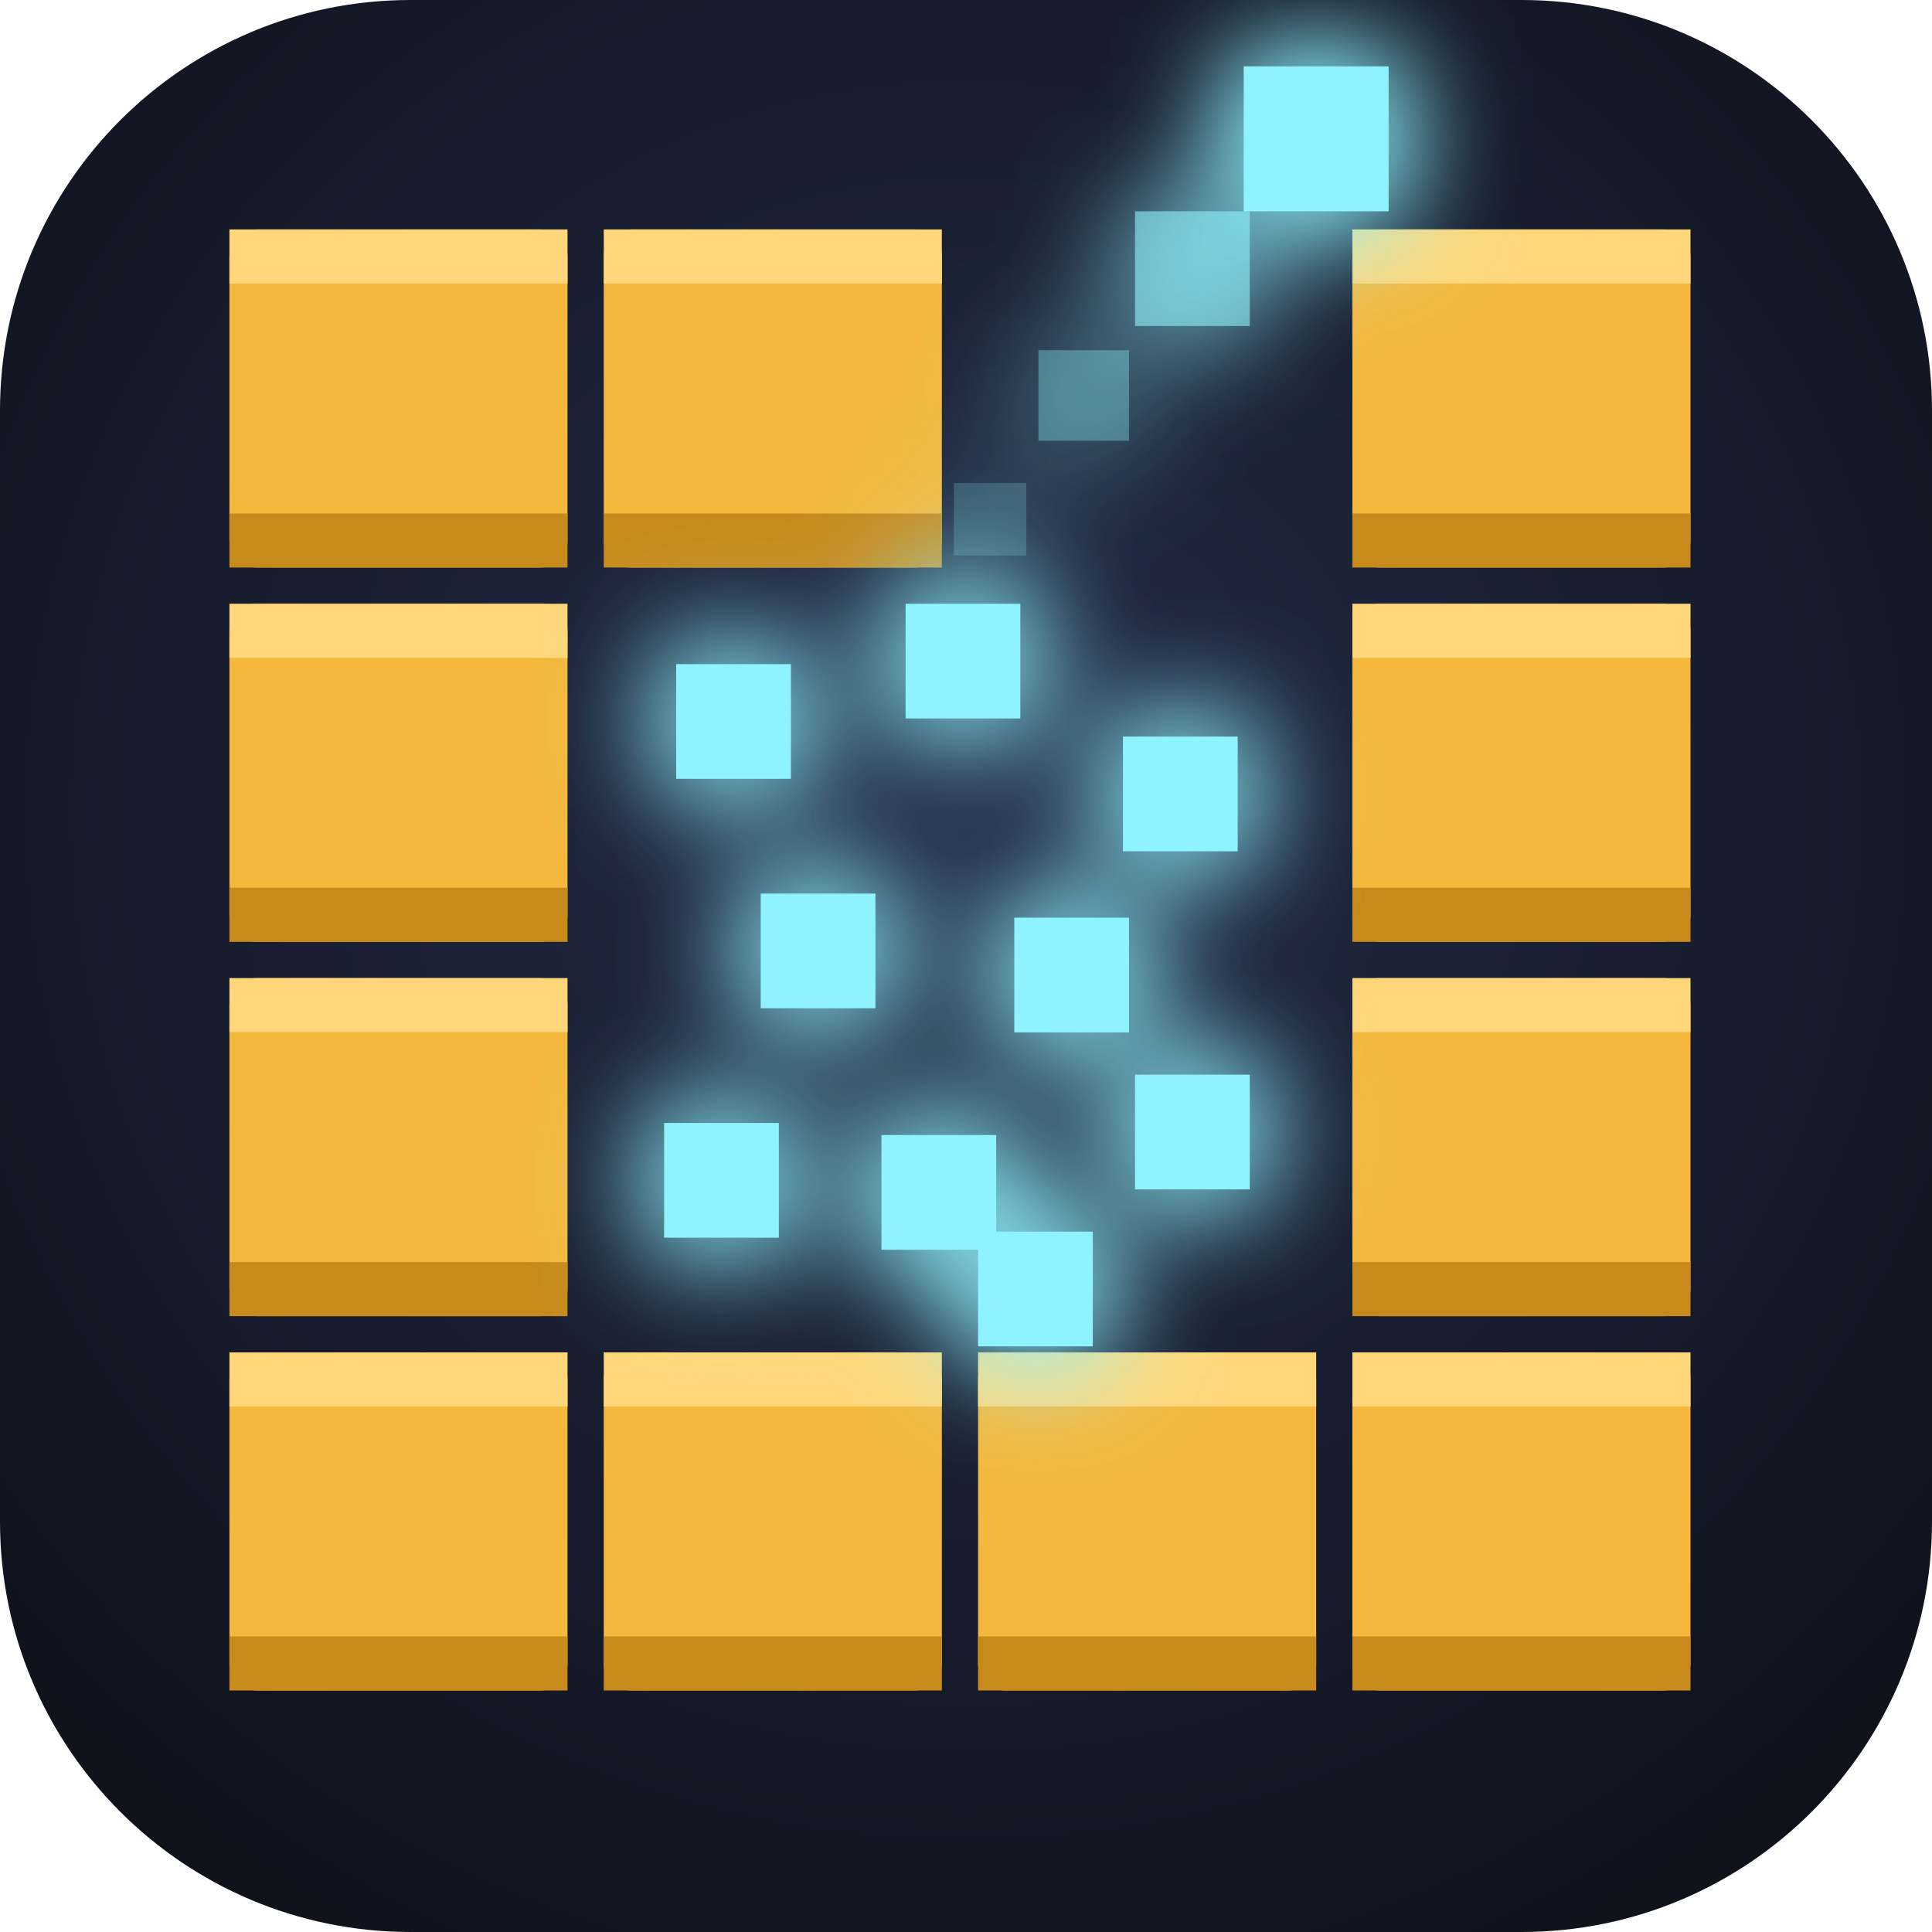
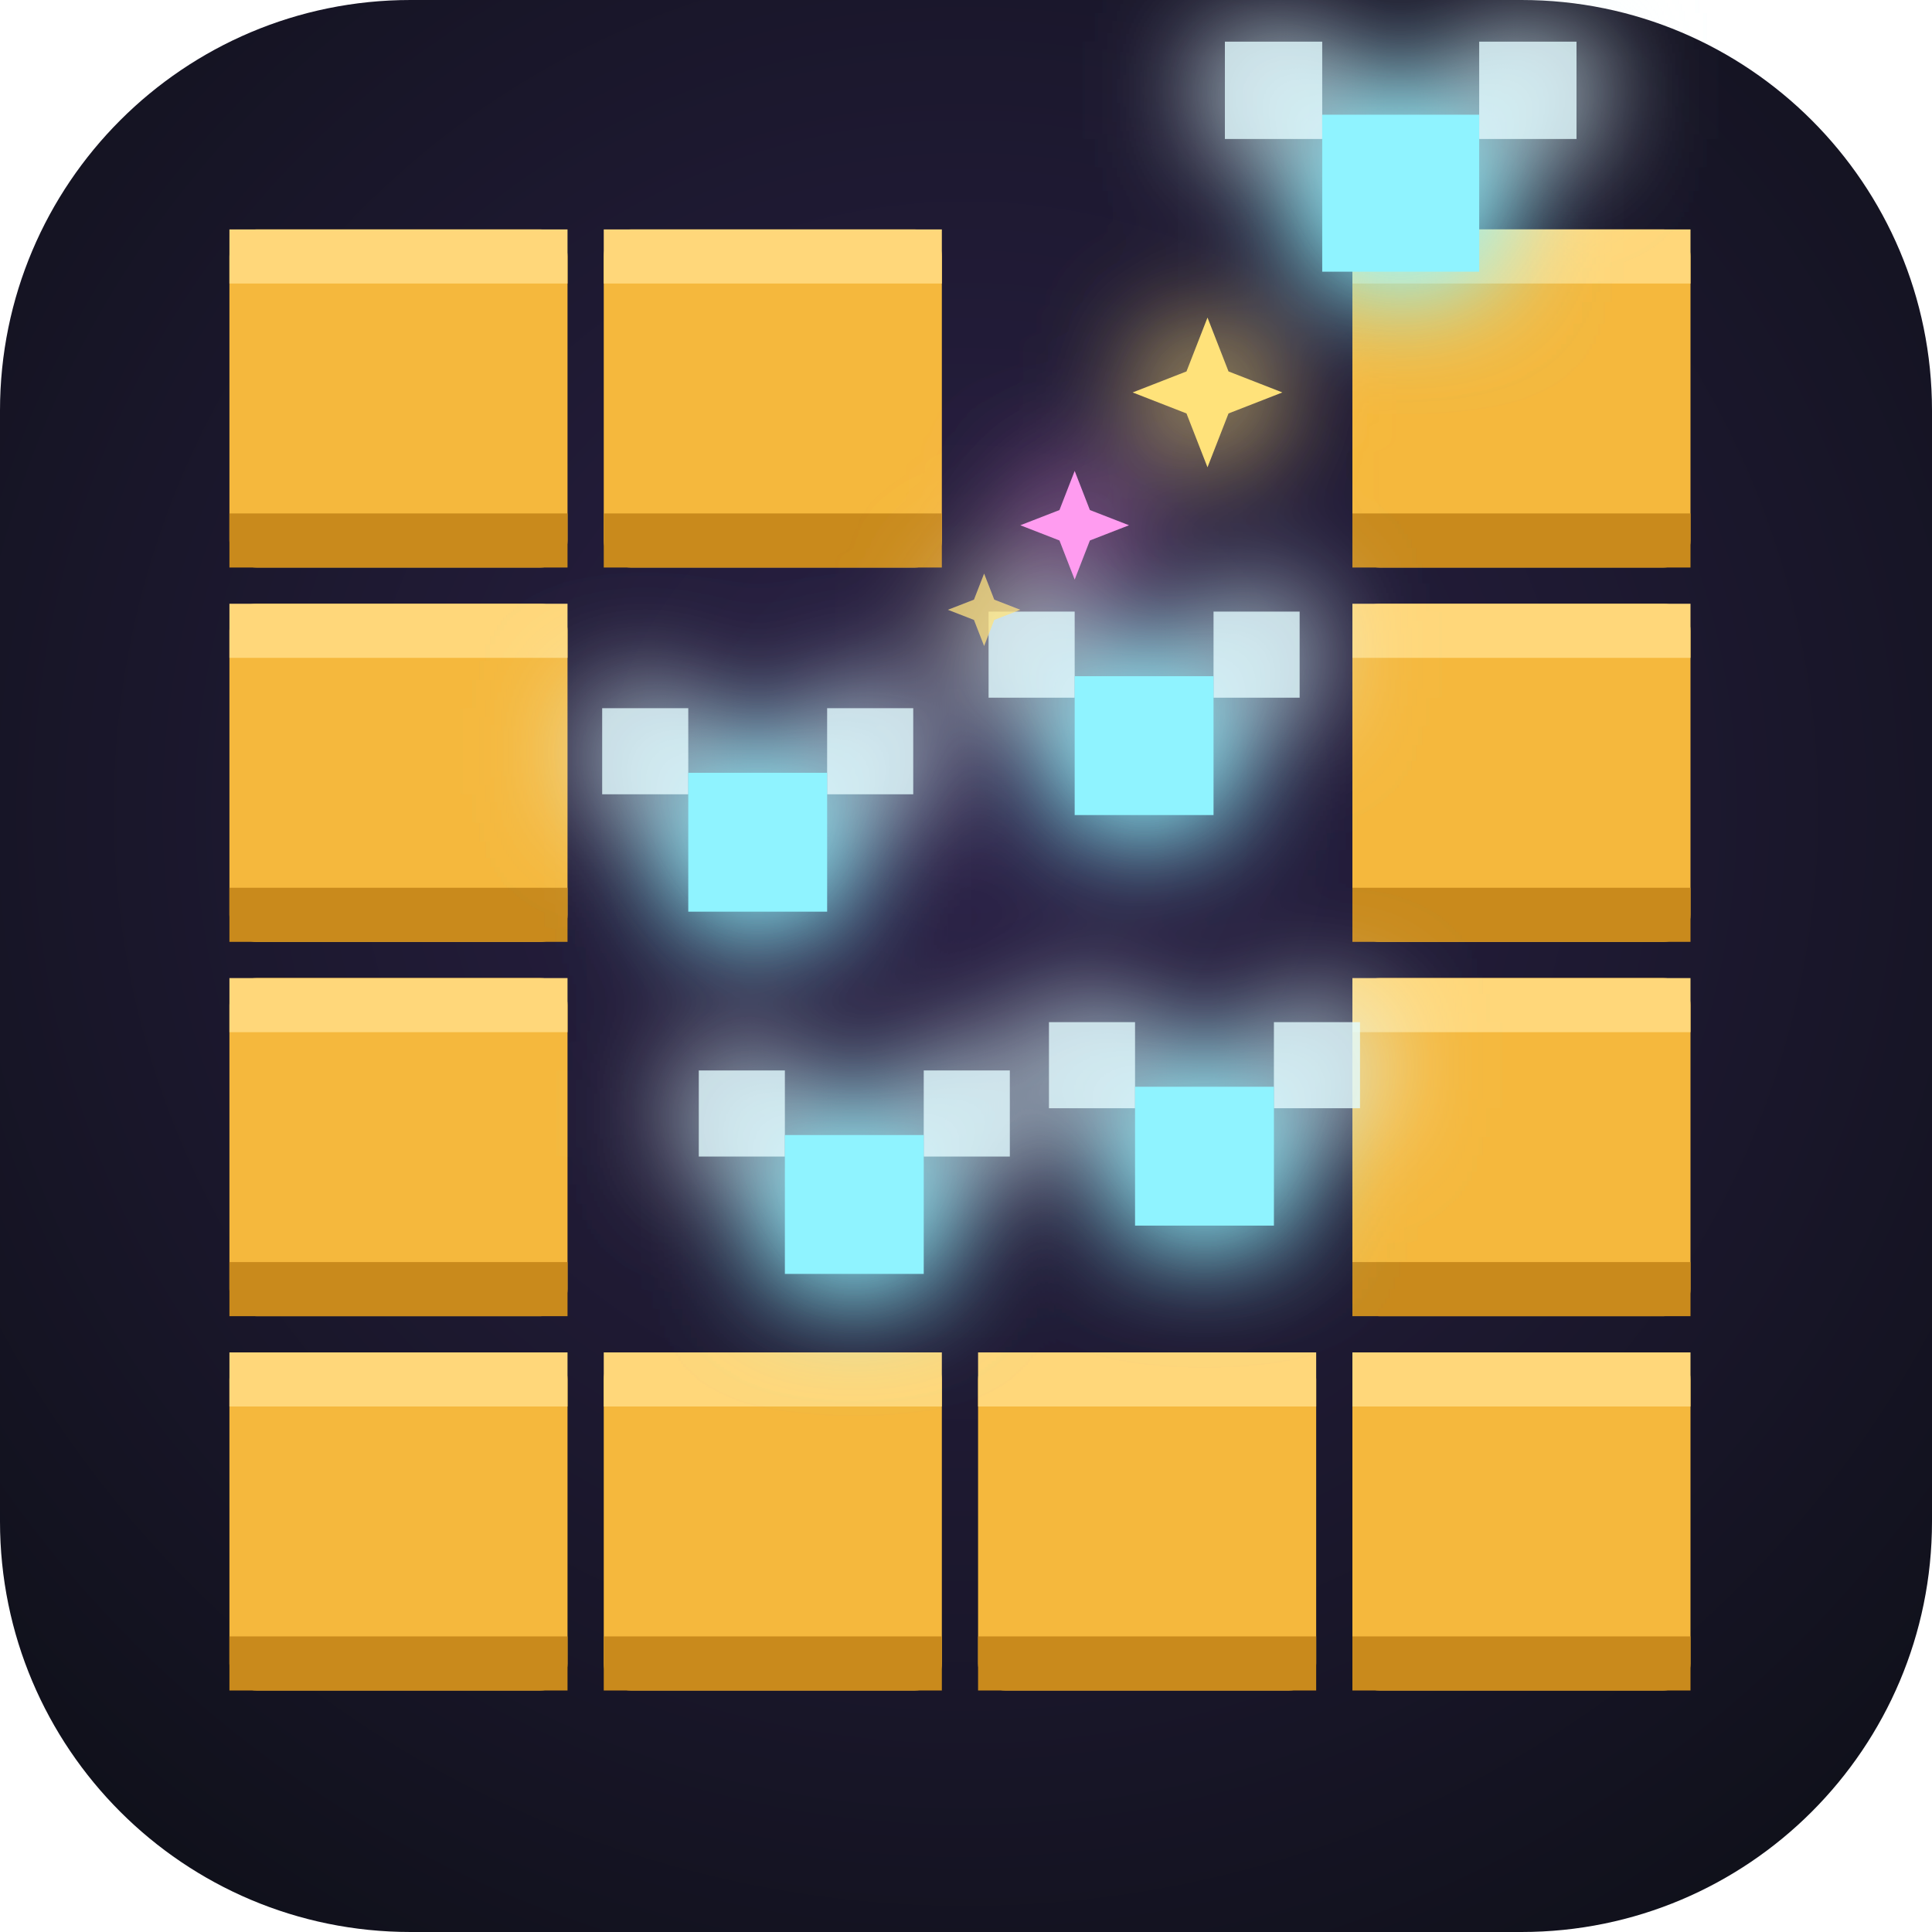
<svg xmlns="http://www.w3.org/2000/svg" viewBox="0 0 16 16" role="img" aria-label="PIX PEN">
  <defs>
    <radialGradient id="bg" cx="50%" cy="42%" r="75%">
-       <stop offset="0" stop-color="#232b47" />
+       <stop offset="0" stop-color="#2b2147" />
      <stop offset="1" stop-color="#0d0f16" />
    </radialGradient>
    <filter id="glow" x="-50%" y="-50%" width="200%" height="200%">
      <feGaussianBlur stdDeviation="0.5" result="b" />
      <feMerge>
        <feMergeNode in="b" />
        <feMergeNode in="b" />
        <feMergeNode in="SourceGraphic" />
      </feMerge>
    </filter>
  </defs>
  <rect width="16" height="16" rx="3.4" fill="url(#bg)" />
  <rect x="1.9" y="1.9" width="2.8" height="2.8" rx="0.224" fill="#f5b83d" />
  <rect x="1.9" y="1.9" width="2.8" height="0.448" fill="#ffd77a" />
  <rect x="1.9" y="4.252" width="2.8" height="0.448" fill="#c98a1c" />
  <rect x="1.9" y="5" width="2.8" height="2.8" rx="0.224" fill="#f5b83d" />
  <rect x="1.9" y="5" width="2.8" height="0.448" fill="#ffd77a" />
  <rect x="1.9" y="7.352" width="2.8" height="0.448" fill="#c98a1c" />
  <rect x="1.9" y="8.1" width="2.8" height="2.8" rx="0.224" fill="#f5b83d" />
  <rect x="1.9" y="8.1" width="2.8" height="0.448" fill="#ffd77a" />
  <rect x="1.9" y="10.452" width="2.8" height="0.448" fill="#c98a1c" />
  <rect x="1.9" y="11.2" width="2.8" height="2.8" rx="0.224" fill="#f5b83d" />
  <rect x="1.9" y="11.2" width="2.8" height="0.448" fill="#ffd77a" />
  <rect x="1.9" y="13.552" width="2.8" height="0.448" fill="#c98a1c" />
  <rect x="5" y="1.9" width="2.8" height="2.8" rx="0.224" fill="#f5b83d" />
  <rect x="5" y="1.9" width="2.8" height="0.448" fill="#ffd77a" />
  <rect x="5" y="4.252" width="2.8" height="0.448" fill="#c98a1c" />
  <rect x="5" y="11.2" width="2.8" height="2.8" rx="0.224" fill="#f5b83d" />
  <rect x="5" y="11.2" width="2.8" height="0.448" fill="#ffd77a" />
  <rect x="5" y="13.552" width="2.8" height="0.448" fill="#c98a1c" />
  <rect x="8.1" y="11.2" width="2.8" height="2.8" rx="0.224" fill="#f5b83d" />
  <rect x="8.1" y="11.2" width="2.8" height="0.448" fill="#ffd77a" />
  <rect x="8.1" y="13.552" width="2.8" height="0.448" fill="#c98a1c" />
  <rect x="11.2" y="1.9" width="2.8" height="2.8" rx="0.224" fill="#f5b83d" />
  <rect x="11.2" y="1.9" width="2.8" height="0.448" fill="#ffd77a" />
  <rect x="11.2" y="4.252" width="2.8" height="0.448" fill="#c98a1c" />
  <rect x="11.2" y="5" width="2.8" height="2.8" rx="0.224" fill="#f5b83d" />
  <rect x="11.2" y="5" width="2.8" height="0.448" fill="#ffd77a" />
  <rect x="11.2" y="7.352" width="2.8" height="0.448" fill="#c98a1c" />
  <rect x="11.2" y="8.1" width="2.8" height="2.8" rx="0.224" fill="#f5b83d" />
  <rect x="11.2" y="8.1" width="2.8" height="0.448" fill="#ffd77a" />
  <rect x="11.2" y="10.452" width="2.8" height="0.448" fill="#c98a1c" />
  <rect x="11.2" y="11.2" width="2.8" height="2.8" rx="0.224" fill="#f5b83d" />
  <rect x="11.2" y="11.2" width="2.8" height="0.448" fill="#ffd77a" />
  <rect x="11.2" y="13.552" width="2.8" height="0.448" fill="#c98a1c" />
-   <g fill="#8ff3ff" filter="url(#glow)">
-     <rect x="5.6" y="5.5" width="0.95" height="0.95" />
-     <rect x="7.5" y="5" width="0.95" height="0.95" />
-     <rect x="9.3" y="6.1" width="0.95" height="0.95" />
-     <rect x="6.3" y="7.4" width="0.95" height="0.95" />
-     <rect x="8.4" y="7.6" width="0.95" height="0.95" />
-     <rect x="5.5" y="9.3" width="0.95" height="0.95" />
-     <rect x="7.3" y="9.4" width="0.95" height="0.95" />
-     <rect x="9.4" y="8.9" width="0.95" height="0.95" />
-     <rect x="8.1" y="10.2" width="0.95" height="0.95" />
-     <rect x="10.3" y="0.55" width="1.2" height="1.2" opacity="1" />
-     <rect x="9.4" y="1.75" width="0.95" height="0.95" opacity="0.6" />
-     <rect x="8.6" y="2.9" width="0.75" height="0.75" opacity="0.35" />
-     <rect x="7.9" y="4" width="0.6" height="0.6" opacity="0.2" />
+   <g filter="url(#glow)">
+     <rect x="4.987" y="5.865" width="0.713" height="0.713" fill="#e2fbff" opacity="0.8" />
+     <rect x="6.85" y="5.865" width="0.713" height="0.713" fill="#e2fbff" opacity="0.8" />
+     <rect x="5.7" y="6.4" width="1.15" height="1.15" fill="#8ff3ff" />
+     <rect x="8.187" y="5.065" width="0.713" height="0.713" fill="#e2fbff" opacity="0.8" />
+     <rect x="10.05" y="5.065" width="0.713" height="0.713" fill="#e2fbff" opacity="0.8" />
+     <rect x="8.9" y="5.6" width="1.15" height="1.15" fill="#8ff3ff" />
+     <rect x="5.787" y="8.865" width="0.713" height="0.713" fill="#e2fbff" opacity="0.8" />
+     <rect x="7.65" y="8.865" width="0.713" height="0.713" fill="#e2fbff" opacity="0.8" />
+     <rect x="6.5" y="9.4" width="1.15" height="1.15" fill="#8ff3ff" />
+     <rect x="8.687" y="8.465" width="0.713" height="0.713" fill="#e2fbff" opacity="0.8" />
+     <rect x="10.55" y="8.465" width="0.713" height="0.713" fill="#e2fbff" opacity="0.8" />
+     <rect x="9.4" y="9" width="1.15" height="1.15" fill="#8ff3ff" />
+     <rect x="10.144" y="0.345" width="0.806" height="0.806" fill="#e2fbff" opacity="0.8" />
+     <rect x="12.25" y="0.345" width="0.806" height="0.806" fill="#e2fbff" opacity="0.8" />
+     <rect x="10.95" y="0.95" width="1.3" height="1.3" fill="#8ff3ff" />
+     <path d="M10 2.63L10.174 3.076L10.62 3.25L10.174 3.424L10 3.87L9.826 3.424L9.38 3.25L9.826 3.076Z" fill="#ffe27a" opacity="1" />
+     <path d="M8.9 3.9L9.026 4.224L9.35 4.35L9.026 4.476L8.9 4.8L8.774 4.476L8.45 4.35L8.774 4.224Z" fill="#ff9cf0" opacity="1" />
+     <path d="M8.15 4.75L8.234 4.966L8.45 5.05L8.234 5.134L8.15 5.35L8.066 5.134L7.85 5.05L8.066 4.966Z" fill="#ffe27a" opacity="0.75" />
  </g>
</svg>
